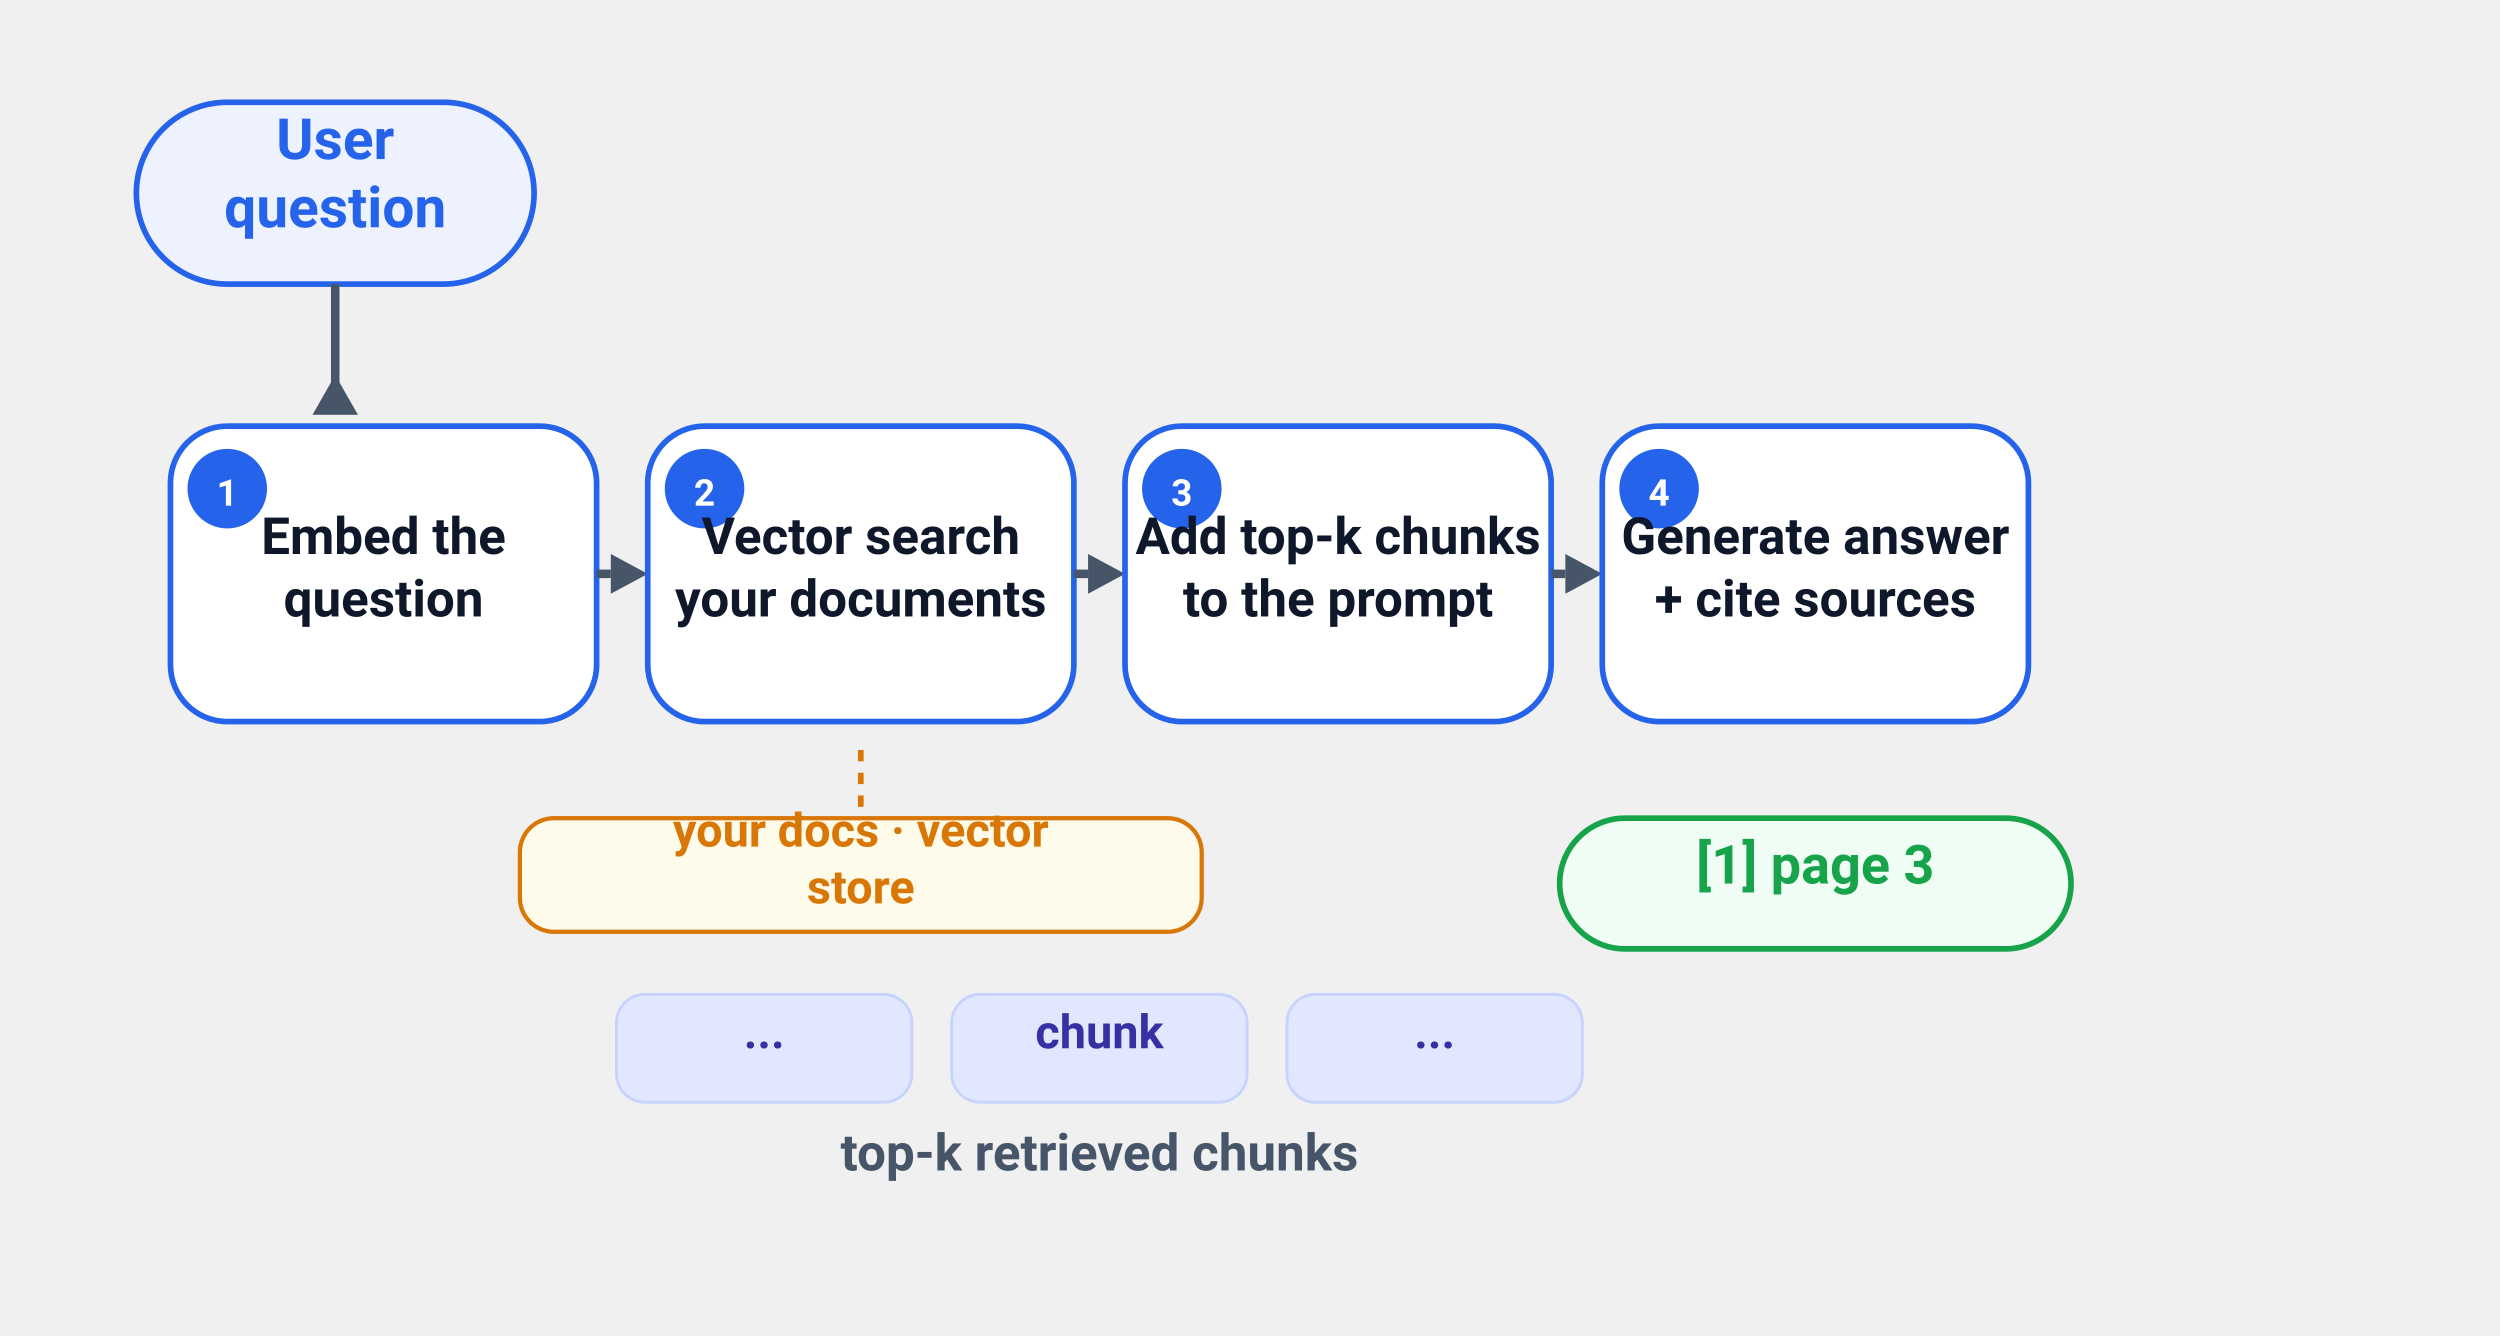
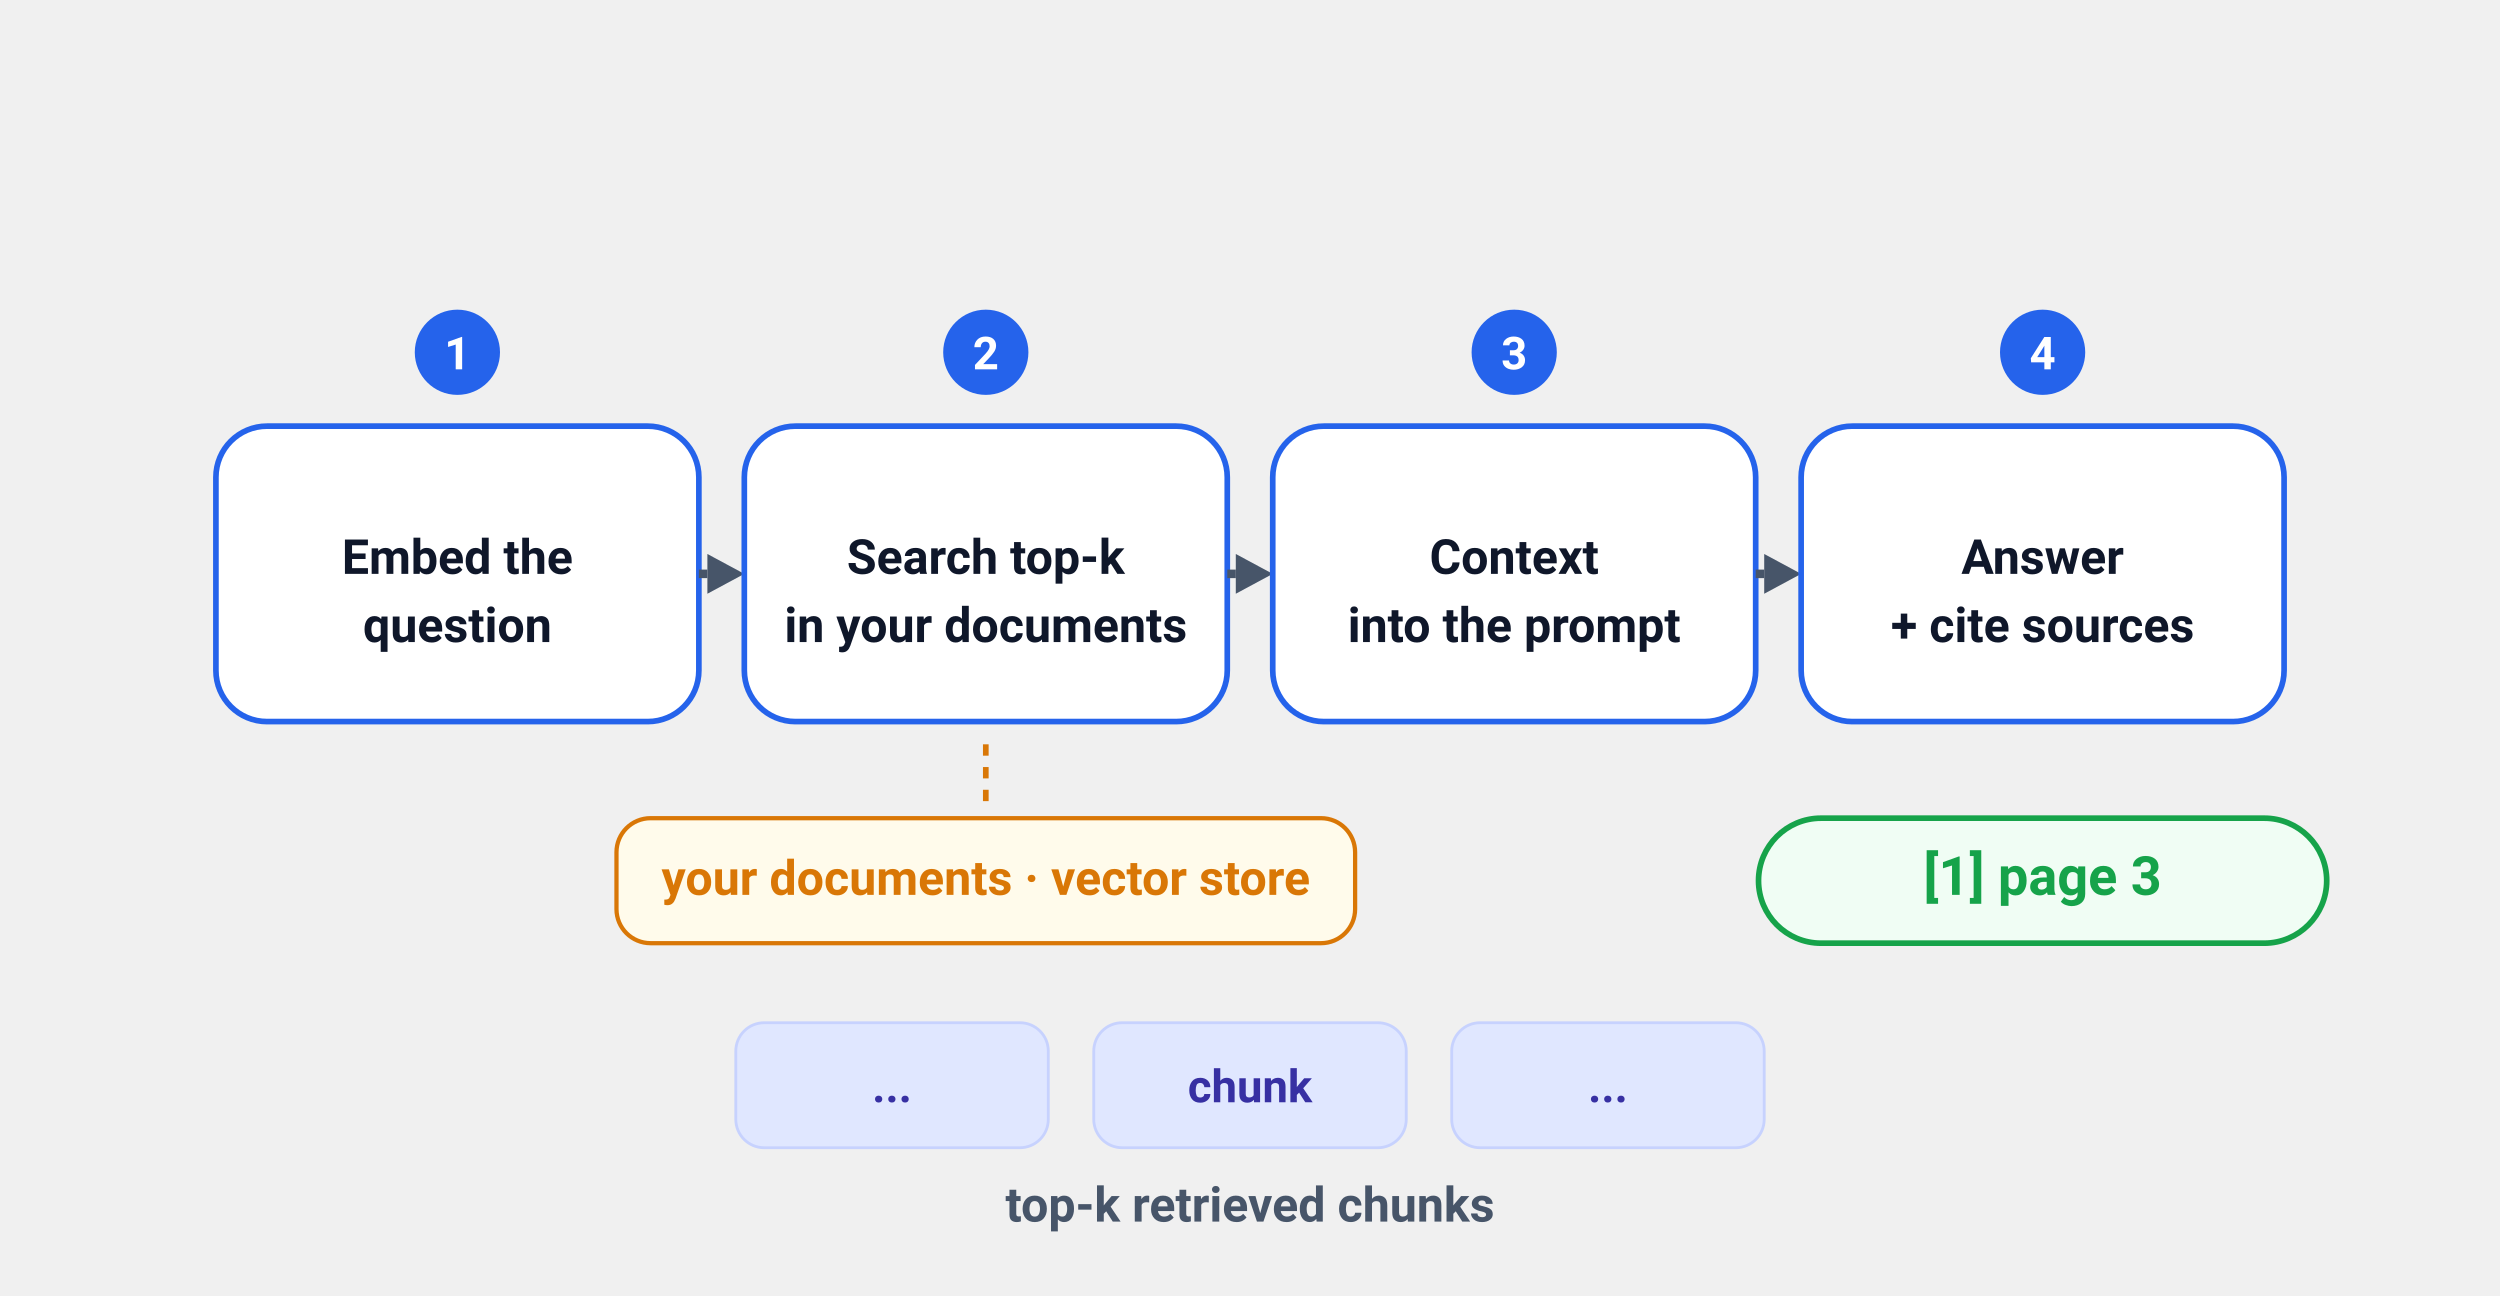
- <svg xmlns="http://www.w3.org/2000/svg" viewBox="0 0 880 470" role="img" font-family="system-ui, -apple-system, 'Segoe UI', Roboto, Arial, sans-serif">
-   <rect x="48" y="36" width="140" height="64" rx="32" fill="#eef2ff" stroke="#2563eb" stroke-width="2" />
-   <text x="118.0" y="56" text-anchor="middle" font-family="system-ui, -apple-system, 'Segoe UI', Roboto, Arial, sans-serif" font-size="20" font-weight="700" fill="#2563eb">User</text>
-   <text x="118.0" y="80" text-anchor="middle" font-family="system-ui, -apple-system, 'Segoe UI', Roboto, Arial, sans-serif" font-size="20" font-weight="700" fill="#2563eb">question</text>
-   <path d="M 118.0 100 V 144" stroke="#475569" stroke-width="3" fill="none" />
-   <polygon points="110.0,146 126.0,146 118.0,132" fill="#475569" />
-   <rect x="60" y="150" width="150" height="104" rx="20" fill="#ffffff" stroke="#2563eb" stroke-width="2" />
-   <circle cx="80" cy="172" r="14" fill="#2563eb" />
-   <text x="80" y="178" text-anchor="middle" font-size="13" font-weight="700" fill="#ffffff">1</text>
-   <text x="135.0" y="195" text-anchor="middle" font-family="system-ui, -apple-system, 'Segoe UI', Roboto, Arial, sans-serif" font-size="18" font-weight="600" fill="#0f172a">Embed the</text>
-   <text x="135.0" y="217" text-anchor="middle" font-family="system-ui, -apple-system, 'Segoe UI', Roboto, Arial, sans-serif" font-size="18" font-weight="600" fill="#0f172a">question</text>
-   <line x1="210" y1="202.0" x2="215" y2="202.0" stroke="#475569" stroke-width="3" />
-   <polygon points="228,202.0 215,195.0 215,209.0" fill="#475569" />
-   <rect x="228" y="150" width="150" height="104" rx="20" fill="#ffffff" stroke="#2563eb" stroke-width="2" />
-   <circle cx="248" cy="172" r="14" fill="#2563eb" />
-   <text x="248" y="178" text-anchor="middle" font-size="13" font-weight="700" fill="#ffffff">2</text>
-   <text x="303.0" y="195" text-anchor="middle" font-family="system-ui, -apple-system, 'Segoe UI', Roboto, Arial, sans-serif" font-size="18" font-weight="600" fill="#0f172a">Vector search</text>
-   <text x="303.0" y="217" text-anchor="middle" font-family="system-ui, -apple-system, 'Segoe UI', Roboto, Arial, sans-serif" font-size="18" font-weight="600" fill="#0f172a">your documents</text>
-   <line x1="378" y1="202.0" x2="383" y2="202.0" stroke="#475569" stroke-width="3" />
-   <polygon points="396,202.0 383,195.0 383,209.0" fill="#475569" />
-   <rect x="396" y="150" width="150" height="104" rx="20" fill="#ffffff" stroke="#2563eb" stroke-width="2" />
-   <circle cx="416" cy="172" r="14" fill="#2563eb" />
-   <text x="416" y="178" text-anchor="middle" font-size="13" font-weight="700" fill="#ffffff">3</text>
-   <text x="471.0" y="195" text-anchor="middle" font-family="system-ui, -apple-system, 'Segoe UI', Roboto, Arial, sans-serif" font-size="18" font-weight="600" fill="#0f172a">Add top-k chunks</text>
-   <text x="471.0" y="217" text-anchor="middle" font-family="system-ui, -apple-system, 'Segoe UI', Roboto, Arial, sans-serif" font-size="18" font-weight="600" fill="#0f172a">to the prompt</text>
-   <line x1="546" y1="202.0" x2="551" y2="202.0" stroke="#475569" stroke-width="3" />
-   <polygon points="564,202.0 551,195.0 551,209.0" fill="#475569" />
-   <rect x="564" y="150" width="150" height="104" rx="20" fill="#ffffff" stroke="#2563eb" stroke-width="2" />
-   <circle cx="584" cy="172" r="14" fill="#2563eb" />
-   <text x="584" y="178" text-anchor="middle" font-size="13" font-weight="700" fill="#ffffff">4</text>
-   <text x="639.0" y="195" text-anchor="middle" font-family="system-ui, -apple-system, 'Segoe UI', Roboto, Arial, sans-serif" font-size="18" font-weight="600" fill="#0f172a">Generate answer</text>
-   <text x="639.0" y="217" text-anchor="middle" font-family="system-ui, -apple-system, 'Segoe UI', Roboto, Arial, sans-serif" font-size="18" font-weight="600" fill="#0f172a">+ cite sources</text>
-   <line x1="303.0" y1="264" x2="303.0" y2="284" stroke="#d97706" stroke-width="2" stroke-dasharray="4 4" />
-   <rect x="183.0" y="288" width="240" height="40" rx="12" fill="#fffbeb" stroke="#d97706" stroke-width="1.5" />
-   <text x="303.0" y="298" text-anchor="middle" font-family="system-ui, -apple-system, 'Segoe UI', Roboto, Arial, sans-serif" font-size="16.5" font-weight="600" fill="#d97706">your docs · vector</text>
-   <text x="303.0" y="318" text-anchor="middle" font-family="system-ui, -apple-system, 'Segoe UI', Roboto, Arial, sans-serif" font-size="16.5" font-weight="600" fill="#d97706">store</text>
-   <rect x="217.0" y="350" width="104" height="38" rx="10" fill="#e0e7ff" stroke="#c7d2fe" stroke-width="1" />
-   <text x="269.0" y="369" text-anchor="middle" font-family="system-ui, -apple-system, 'Segoe UI', Roboto, Arial, sans-serif" font-size="16.5" font-weight="700" fill="#3730a3">...</text>
-   <rect x="335.0" y="350" width="104" height="38" rx="10" fill="#e0e7ff" stroke="#c7d2fe" stroke-width="1" />
-   <text x="387.0" y="369" text-anchor="middle" font-family="system-ui, -apple-system, 'Segoe UI', Roboto, Arial, sans-serif" font-size="16.5" font-weight="700" fill="#3730a3">chunk</text>
-   <rect x="453.0" y="350" width="104" height="38" rx="10" fill="#e0e7ff" stroke="#c7d2fe" stroke-width="1" />
-   <text x="505.0" y="369" text-anchor="middle" font-family="system-ui, -apple-system, 'Segoe UI', Roboto, Arial, sans-serif" font-size="16.5" font-weight="700" fill="#3730a3">...</text>
-   <text x="387.0" y="412" text-anchor="middle" font-family="system-ui, -apple-system, 'Segoe UI', Roboto, Arial, sans-serif" font-size="18" font-weight="600" fill="#475569">top-k retrieved chunks</text>
-   <rect x="549.0" y="288" width="180" height="46" rx="23" fill="#f0fdf4" stroke="#16a34a" stroke-width="2" />
-   <text x="639.0" y="311" text-anchor="middle" font-family="system-ui, -apple-system, 'Segoe UI', Roboto, Arial, sans-serif" font-size="19" font-weight="700" fill="#16a34a">[1] page 3</text>
+ <svg xmlns="http://www.w3.org/2000/svg" viewBox="0 0 880 456" role="img" font-family="system-ui, -apple-system, 'Segoe UI', Roboto, Arial, sans-serif">
+   <rect x="76" y="150" width="170" height="104" rx="18" fill="#ffffff" stroke="#2563eb" stroke-width="2" />
+   <circle cx="161" cy="124" r="15" fill="#2563eb" />
+   <text x="161" y="130" text-anchor="middle" font-family="system-ui, -apple-system, 'Segoe UI', Roboto, Arial, sans-serif" font-size="16" font-weight="700" fill="#ffffff">1</text>
+   <text x="161" y="202" text-anchor="middle" font-family="system-ui, -apple-system, 'Segoe UI', Roboto, Arial, sans-serif" font-size="17" font-weight="600" fill="#0f172a">Embed the</text>
+   <text x="161" y="226" text-anchor="middle" font-family="system-ui, -apple-system, 'Segoe UI', Roboto, Arial, sans-serif" font-size="17" font-weight="600" fill="#0f172a">question</text>
+   <line x1="246" y1="202" x2="249" y2="202" stroke="#475569" stroke-width="3" />
+   <polygon points="262,202 249,195 249,209" fill="#475569" />
+   <rect x="262" y="150" width="170" height="104" rx="18" fill="#ffffff" stroke="#2563eb" stroke-width="2" />
+   <circle cx="347" cy="124" r="15" fill="#2563eb" />
+   <text x="347" y="130" text-anchor="middle" font-family="system-ui, -apple-system, 'Segoe UI', Roboto, Arial, sans-serif" font-size="16" font-weight="700" fill="#ffffff">2</text>
+   <text x="347" y="202" text-anchor="middle" font-family="system-ui, -apple-system, 'Segoe UI', Roboto, Arial, sans-serif" font-size="17" font-weight="600" fill="#0f172a">Search top-k</text>
+   <text x="347" y="226" text-anchor="middle" font-family="system-ui, -apple-system, 'Segoe UI', Roboto, Arial, sans-serif" font-size="17" font-weight="600" fill="#0f172a">in your documents</text>
+   <line x1="432" y1="202" x2="435" y2="202" stroke="#475569" stroke-width="3" />
+   <polygon points="448,202 435,195 435,209" fill="#475569" />
+   <rect x="448" y="150" width="170" height="104" rx="18" fill="#ffffff" stroke="#2563eb" stroke-width="2" />
+   <circle cx="533" cy="124" r="15" fill="#2563eb" />
+   <text x="533" y="130" text-anchor="middle" font-family="system-ui, -apple-system, 'Segoe UI', Roboto, Arial, sans-serif" font-size="16" font-weight="700" fill="#ffffff">3</text>
+   <text x="533" y="202" text-anchor="middle" font-family="system-ui, -apple-system, 'Segoe UI', Roboto, Arial, sans-serif" font-size="17" font-weight="600" fill="#0f172a">Context</text>
+   <text x="533" y="226" text-anchor="middle" font-family="system-ui, -apple-system, 'Segoe UI', Roboto, Arial, sans-serif" font-size="17" font-weight="600" fill="#0f172a">into the prompt</text>
+   <line x1="618" y1="202" x2="621" y2="202" stroke="#475569" stroke-width="3" />
+   <polygon points="634,202 621,195 621,209" fill="#475569" />
+   <rect x="634" y="150" width="170" height="104" rx="18" fill="#ffffff" stroke="#2563eb" stroke-width="2" />
+   <circle cx="719" cy="124" r="15" fill="#2563eb" />
+   <text x="719" y="130" text-anchor="middle" font-family="system-ui, -apple-system, 'Segoe UI', Roboto, Arial, sans-serif" font-size="16" font-weight="700" fill="#ffffff">4</text>
+   <text x="719" y="202" text-anchor="middle" font-family="system-ui, -apple-system, 'Segoe UI', Roboto, Arial, sans-serif" font-size="17" font-weight="600" fill="#0f172a">Answer</text>
+   <text x="719" y="226" text-anchor="middle" font-family="system-ui, -apple-system, 'Segoe UI', Roboto, Arial, sans-serif" font-size="17" font-weight="600" fill="#0f172a">+ cite sources</text>
+   <line x1="347" y1="262" x2="347" y2="284" stroke="#d97706" stroke-width="2" stroke-dasharray="4 4" />
+   <rect x="217" y="288" width="260" height="44" rx="12" fill="#fffbeb" stroke="#d97706" stroke-width="1.5" />
+   <text x="347" y="315" text-anchor="middle" font-family="system-ui, -apple-system, 'Segoe UI', Roboto, Arial, sans-serif" font-size="17" font-weight="600" fill="#d97706">your documents · vector store</text>
+   <rect x="619" y="288" width="200" height="44" rx="22" fill="#f0fdf4" stroke="#16a34a" stroke-width="2" />
+   <text x="719" y="315" text-anchor="middle" font-family="system-ui, -apple-system, 'Segoe UI', Roboto, Arial, sans-serif" font-size="19" font-weight="700" fill="#16a34a">[1] page 3</text>
+   <rect x="259" y="360" width="110" height="44" rx="10" fill="#e0e7ff" stroke="#c7d2fe" stroke-width="1" />
+   <text x="314" y="388" text-anchor="middle" font-family="system-ui, -apple-system, 'Segoe UI', Roboto, Arial, sans-serif" font-size="16" font-weight="600" fill="#3730a3">...</text>
+   <rect x="385" y="360" width="110" height="44" rx="10" fill="#e0e7ff" stroke="#c7d2fe" stroke-width="1" />
+   <text x="440" y="388" text-anchor="middle" font-family="system-ui, -apple-system, 'Segoe UI', Roboto, Arial, sans-serif" font-size="16" font-weight="600" fill="#3730a3">chunk</text>
+   <rect x="511" y="360" width="110" height="44" rx="10" fill="#e0e7ff" stroke="#c7d2fe" stroke-width="1" />
+   <text x="566" y="388" text-anchor="middle" font-family="system-ui, -apple-system, 'Segoe UI', Roboto, Arial, sans-serif" font-size="16" font-weight="600" fill="#3730a3">...</text>
+   <text x="440" y="430" text-anchor="middle" font-family="system-ui, -apple-system, 'Segoe UI', Roboto, Arial, sans-serif" font-size="17" font-weight="600" fill="#475569">top-k retrieved chunks</text>
</svg>
